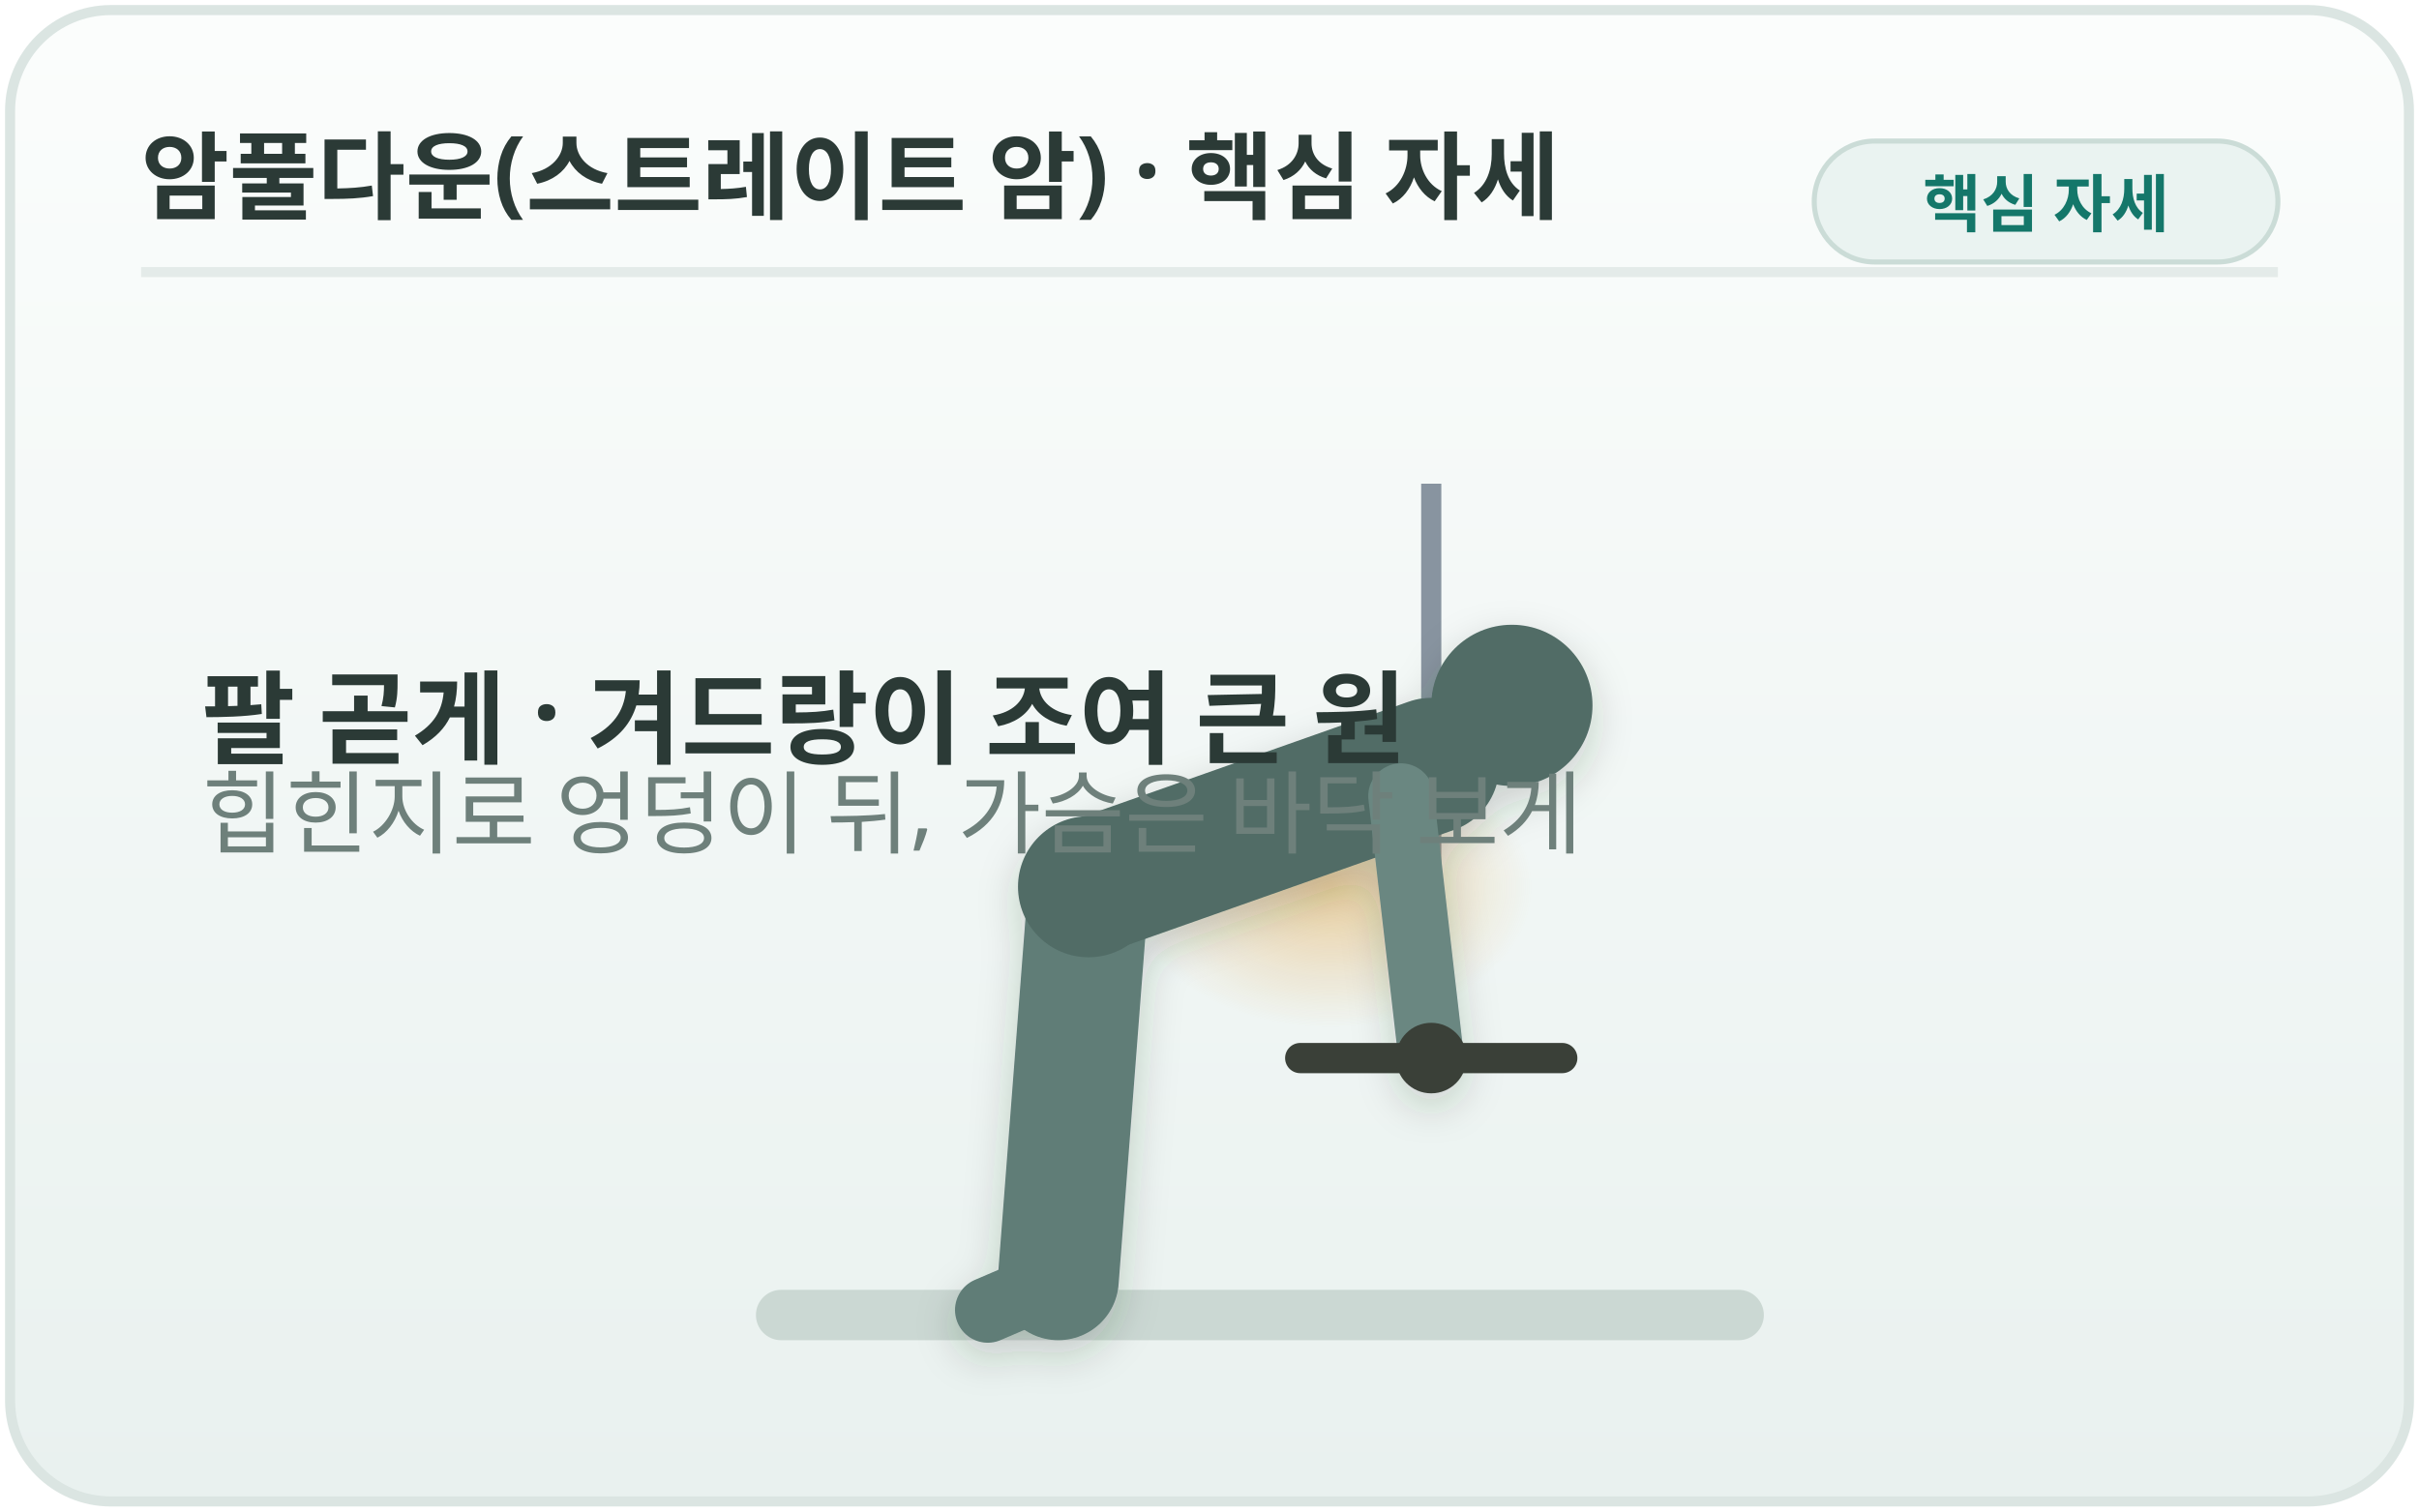
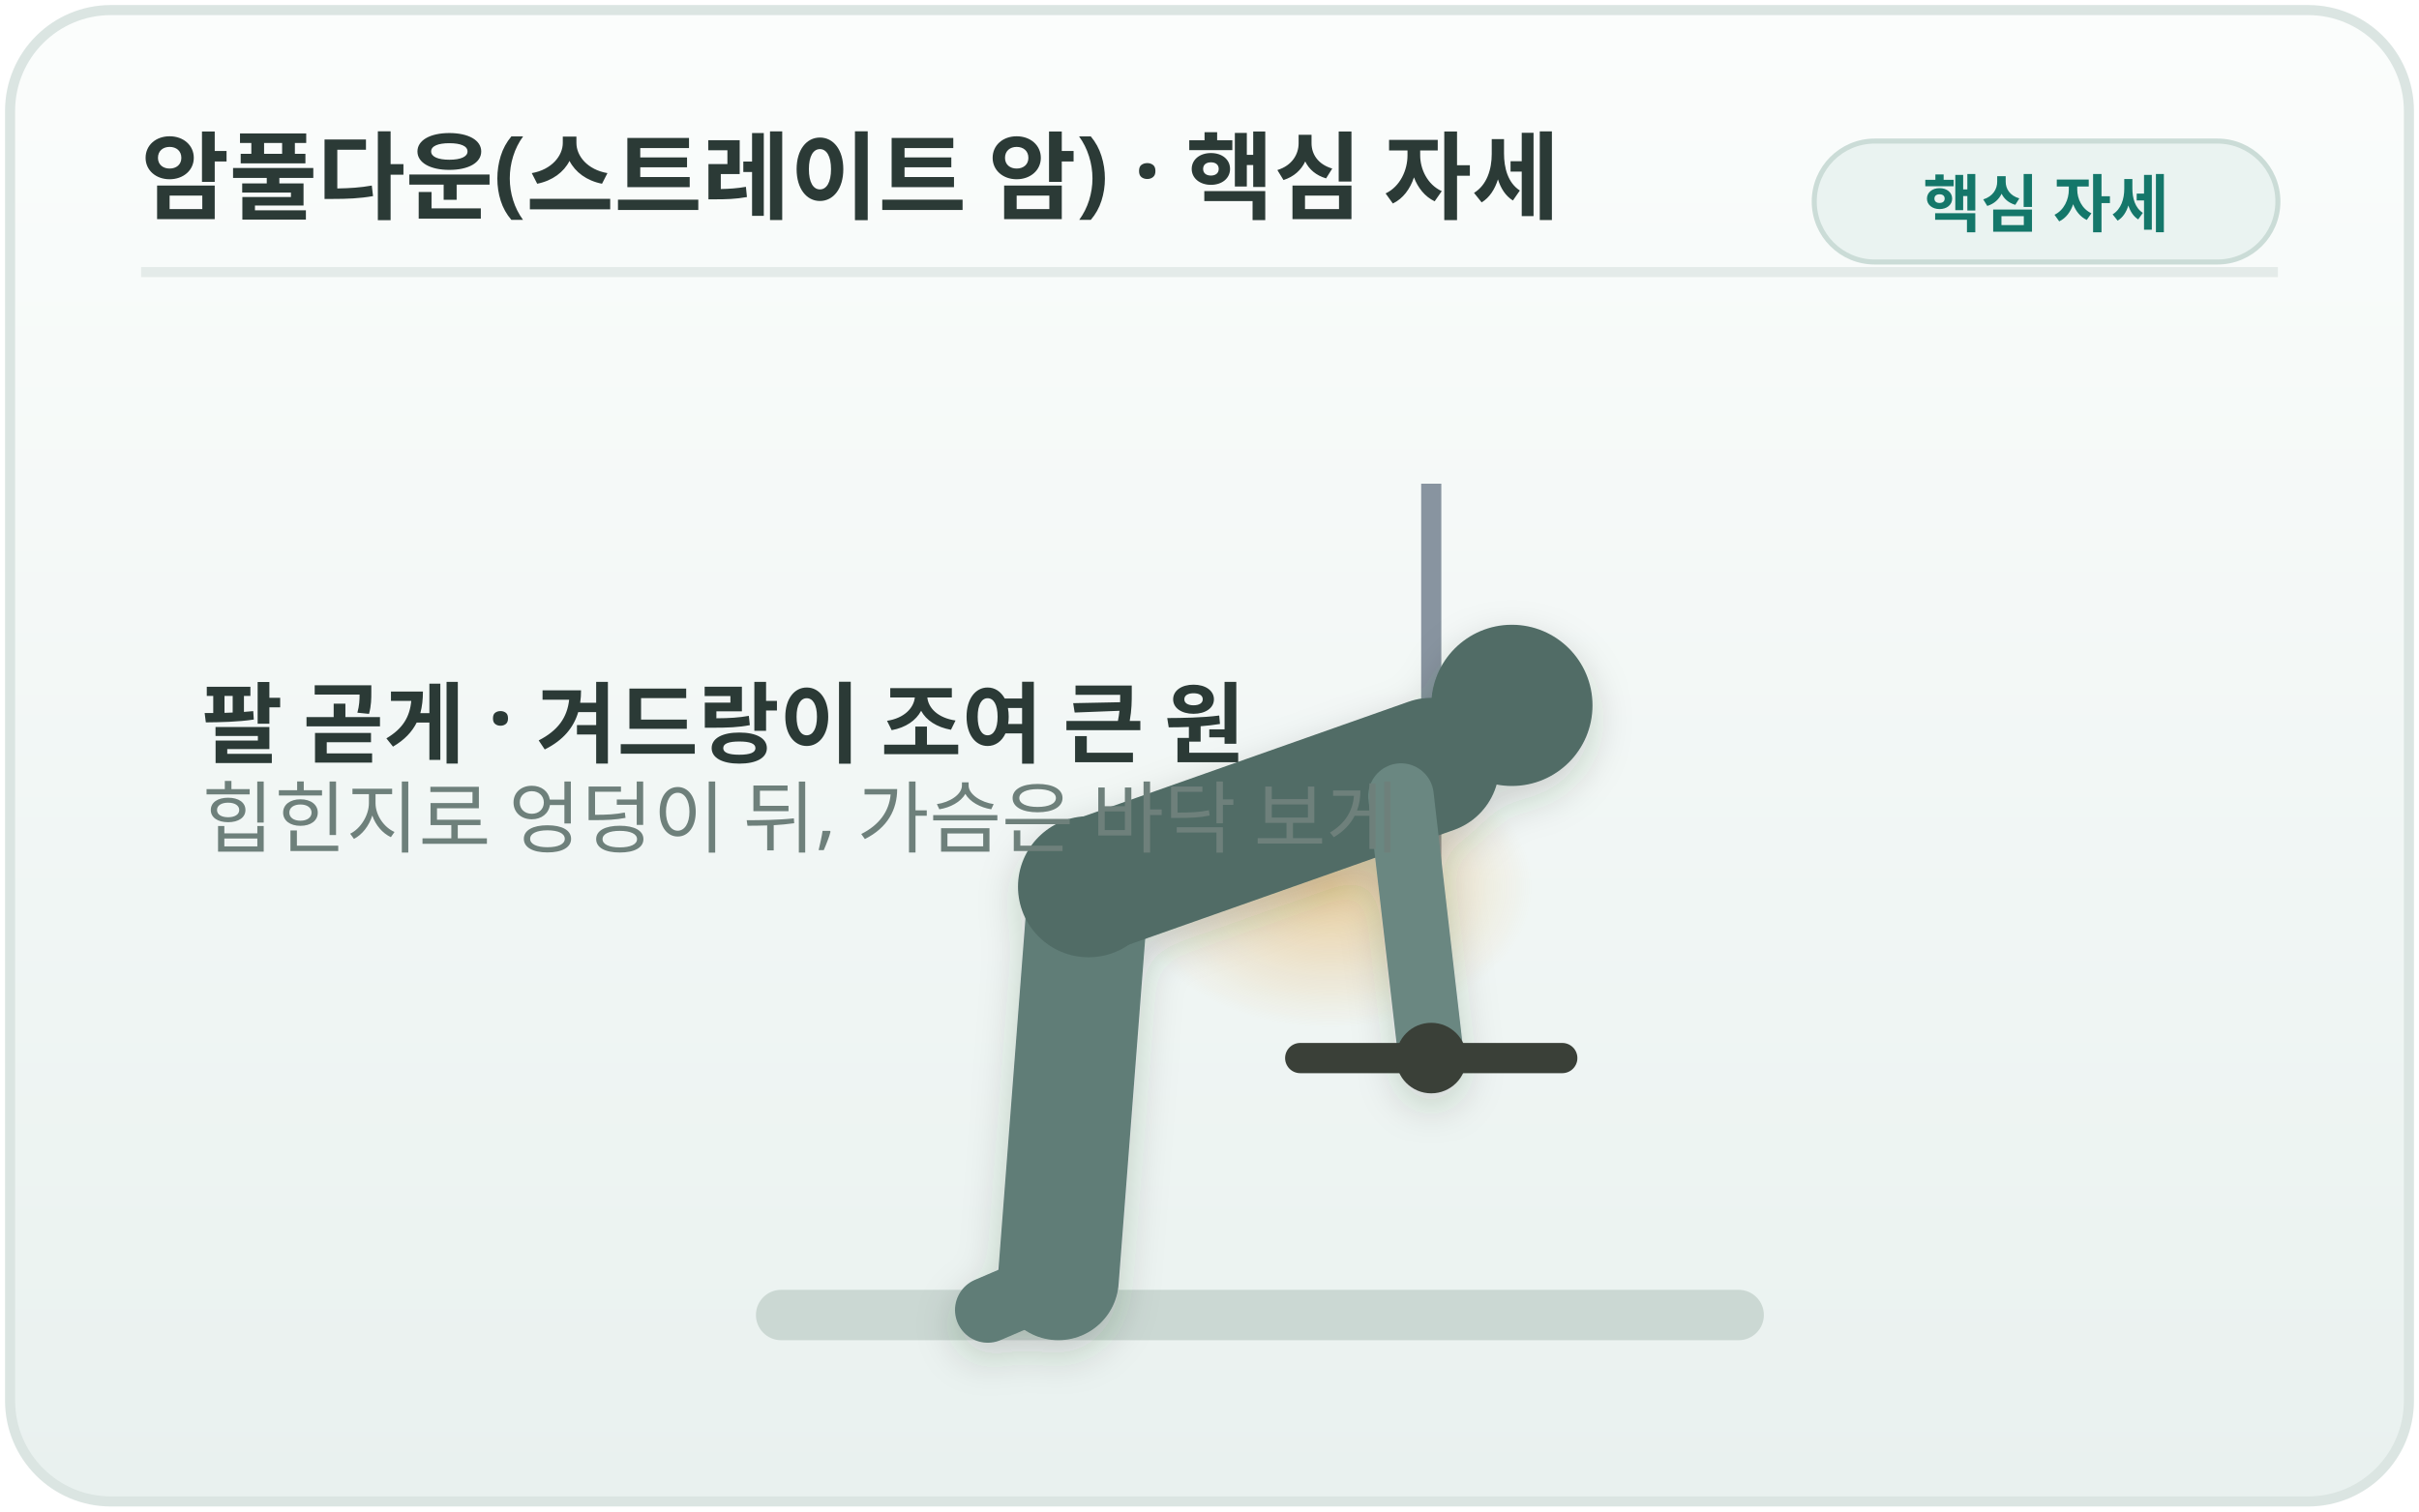
<svg xmlns="http://www.w3.org/2000/svg" viewBox="0 0 480 300" font-family="'Noto Sans KR','Apple SD Gothic Neo',sans-serif">
  <defs>
    <linearGradient id="bg" x1="0" y1="0" x2="0" y2="1">
      <stop offset="0" stop-color="#FBFDFC" />
      <stop offset="1" stop-color="#E9F1EF" />
    </linearGradient>
    <radialGradient id="glow" cx="50%" cy="50%" r="50%">
      <stop offset="0" stop-color="#E0982A" stop-opacity="0.42" />
      <stop offset="1" stop-color="#E0982A" stop-opacity="0" />
    </radialGradient>
    <filter id="soft" x="-30%" y="-30%" width="160%" height="160%">
      <feDropShadow dx="0" dy="3" stdDeviation="4" flood-color="#22332F" flood-opacity="0.20" />
    </filter>
  </defs>
  <rect x="2" y="2" width="476" height="296" rx="20" fill="url(#bg)" stroke="#DBE5E2" stroke-width="2" />
  <text x="28" y="42" font-size="19" font-weight="700" fill="#2B3A36">암풀다운(스트레이트 암) · 핵심 자세</text>
  <line x1="28" y1="54" x2="452" y2="54" stroke="#E4EBE9" stroke-width="2" />
  <rect x="150" y="256" width="200" height="10" rx="5" fill="#CBD8D3" />
  <line x1="284" y1="212" x2="284" y2="96" stroke="#8894A0" stroke-width="4" />
  <ellipse cx="264" cy="176" rx="40" ry="28" fill="url(#glow)" />
  <g filter="url(#soft)" stroke-linecap="round">
    <line x1="210" y1="254" x2="216" y2="176" stroke="#607D77" stroke-width="24" />
    <line x1="216" y1="176" x2="284" y2="152" stroke="#516C66" stroke-width="27" />
    <line x1="278" y1="158" x2="284" y2="210" stroke="#6A8781" stroke-width="13" />
    <line x1="210" y1="254" x2="196" y2="260" stroke="#607D77" stroke-width="13" />
    <circle cx="216" cy="176" r="14" fill="#516C66" />
    <circle cx="300" cy="140" r="16" fill="#516C66" />
  </g>
  <line x1="258" y1="210" x2="310" y2="210" stroke="#3A4038" stroke-width="6" stroke-linecap="round" />
  <circle cx="284" cy="210" r="7" fill="#3A4038" />
-   <text x="40" y="150" font-size="20.2" font-weight="600" fill="#2B3A36">팔 곧게 · 겨드랑이 조여 큰 원</text>
-   <text x="40" y="168" font-size="18" fill="#6E807B">힙힌지로 엉덩이 뒤, 가슴은 바닥 보게</text>
+   <text x="40" y="150" font-size="17.5" font-weight="600" fill="#2B3A36">팔 곧게 · 겨드랑이 조여 큰 원</text>
+   <text x="40" y="168" font-size="15.6" fill="#6E807B">힙힌지로 엉덩이 뒤, 가슴은 바닥 보게</text>
  <rect x="360" y="28" width="92" height="24" rx="12" fill="#EAF3F1" stroke="#CBDCD7" />
  <text x="406" y="45" font-size="12.5" font-weight="700" fill="#14776A" text-anchor="middle">핵심 자세</text>
</svg>
